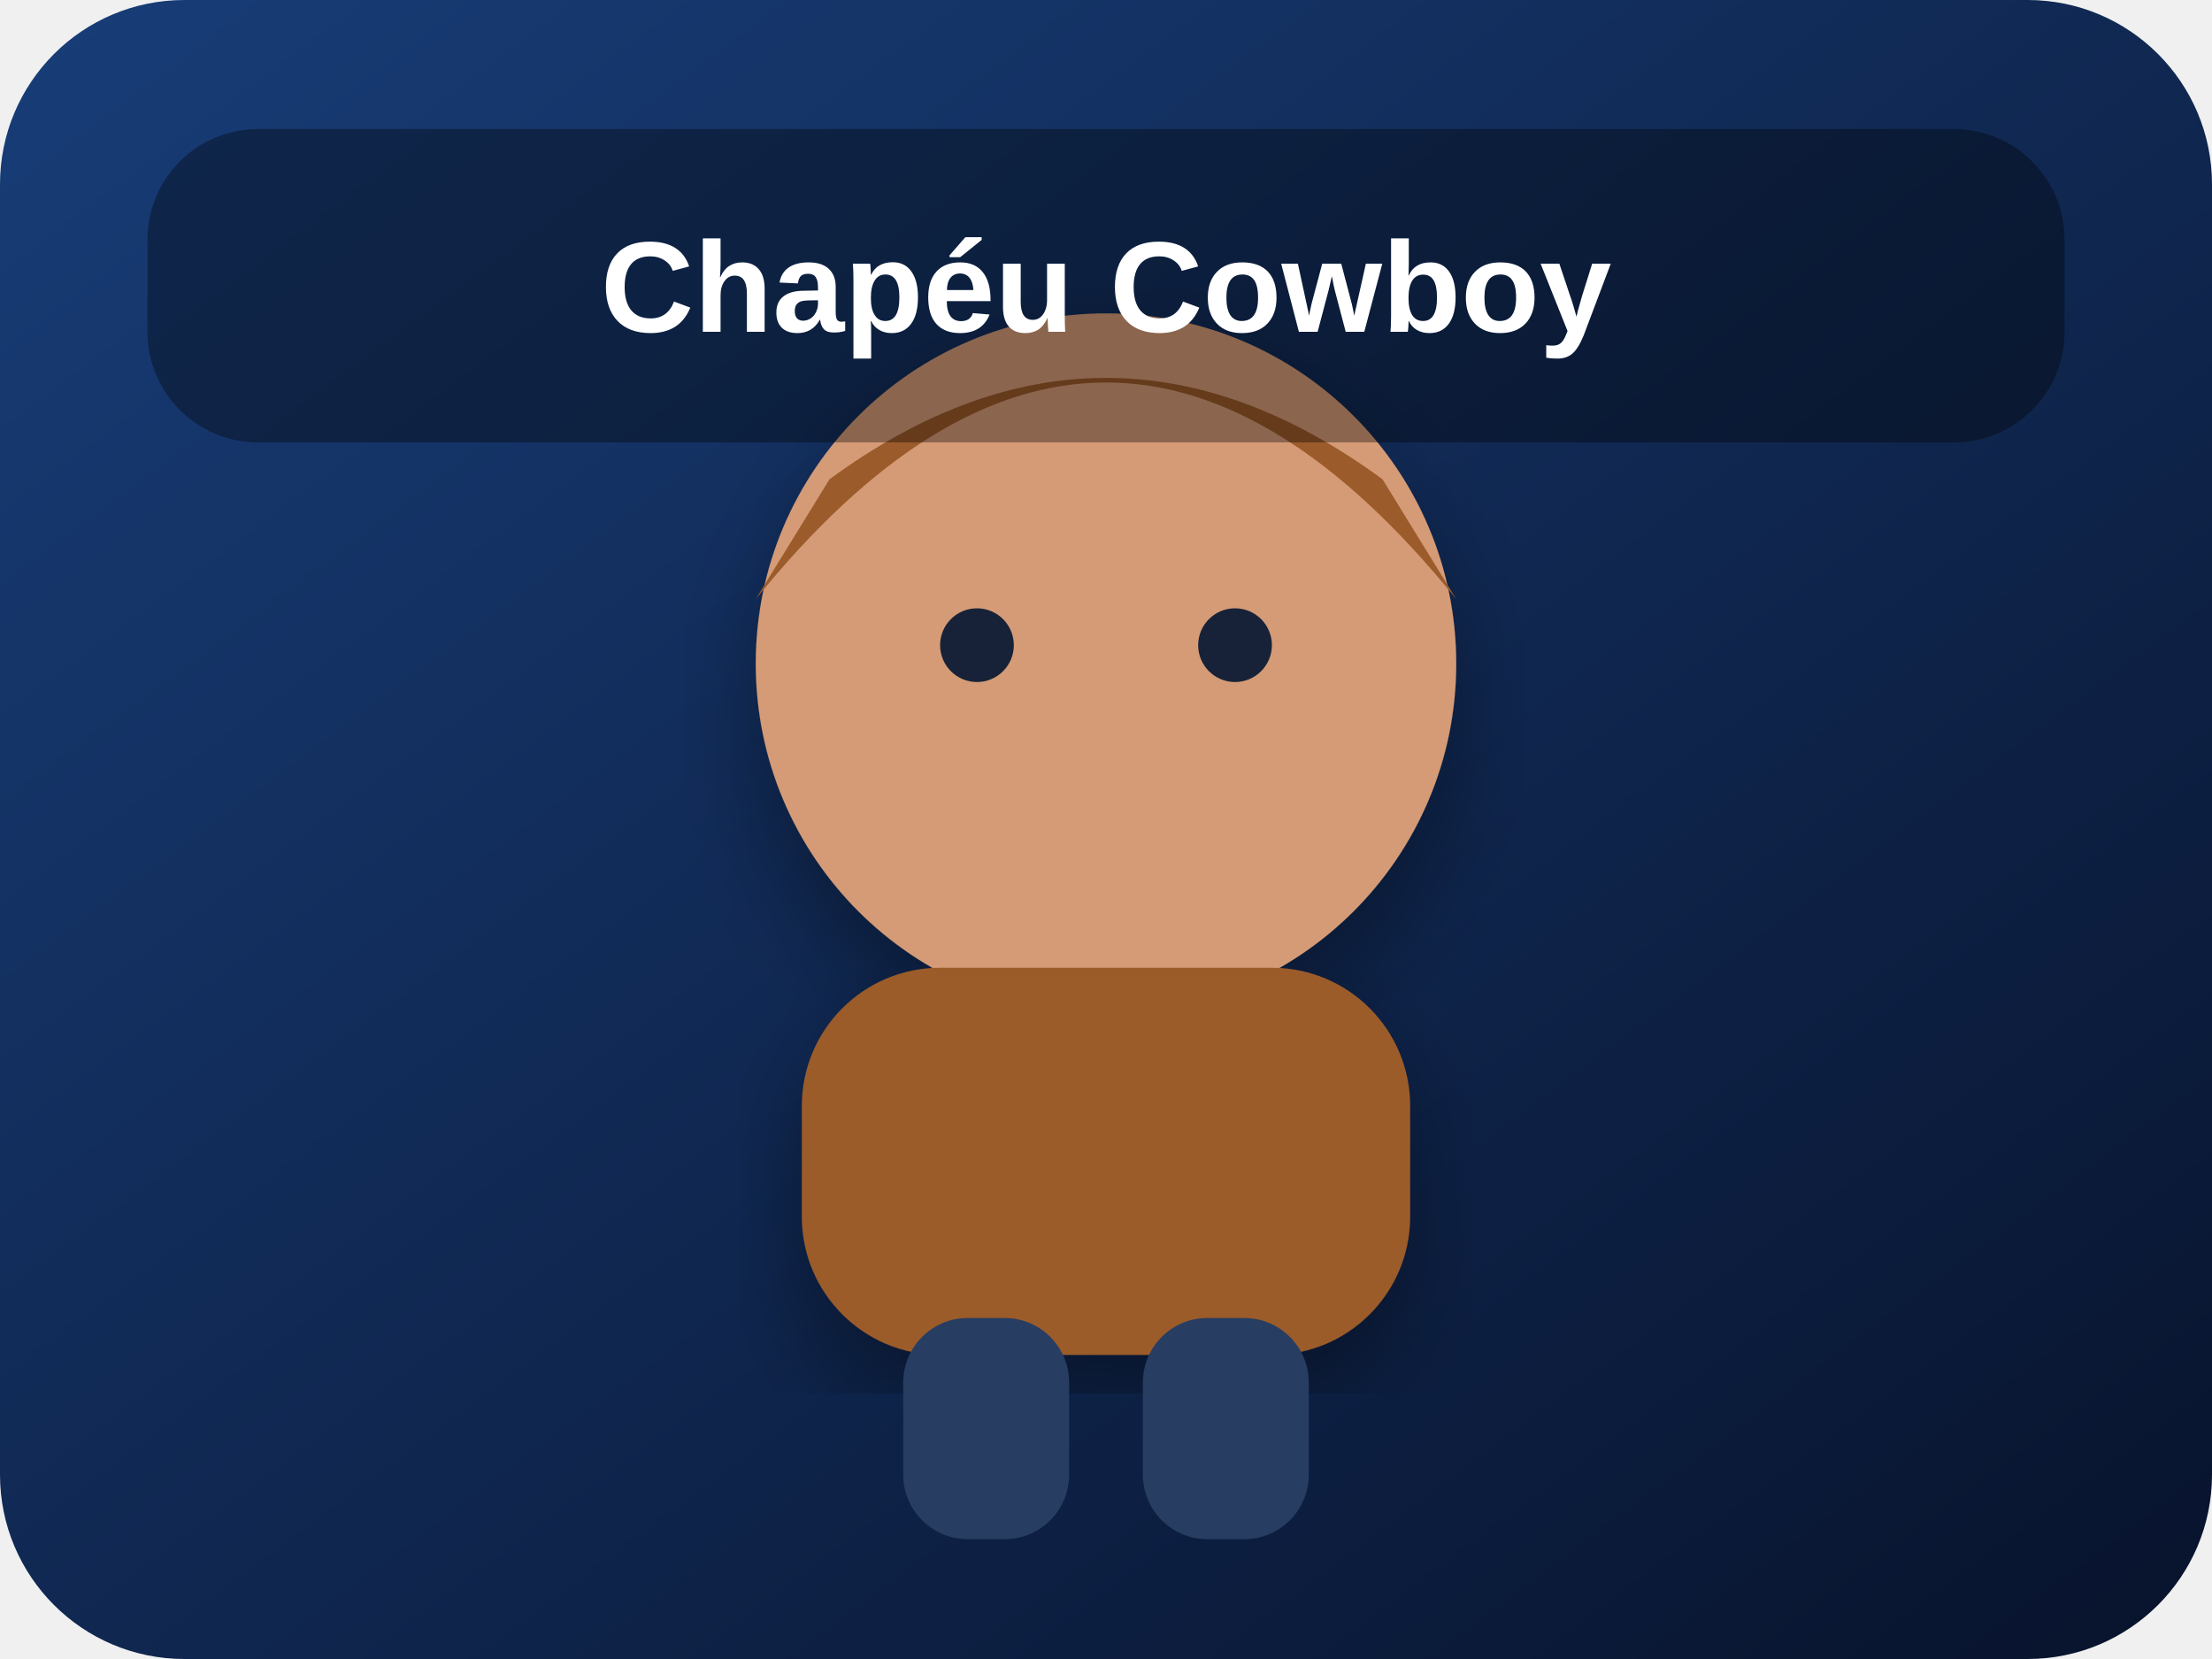
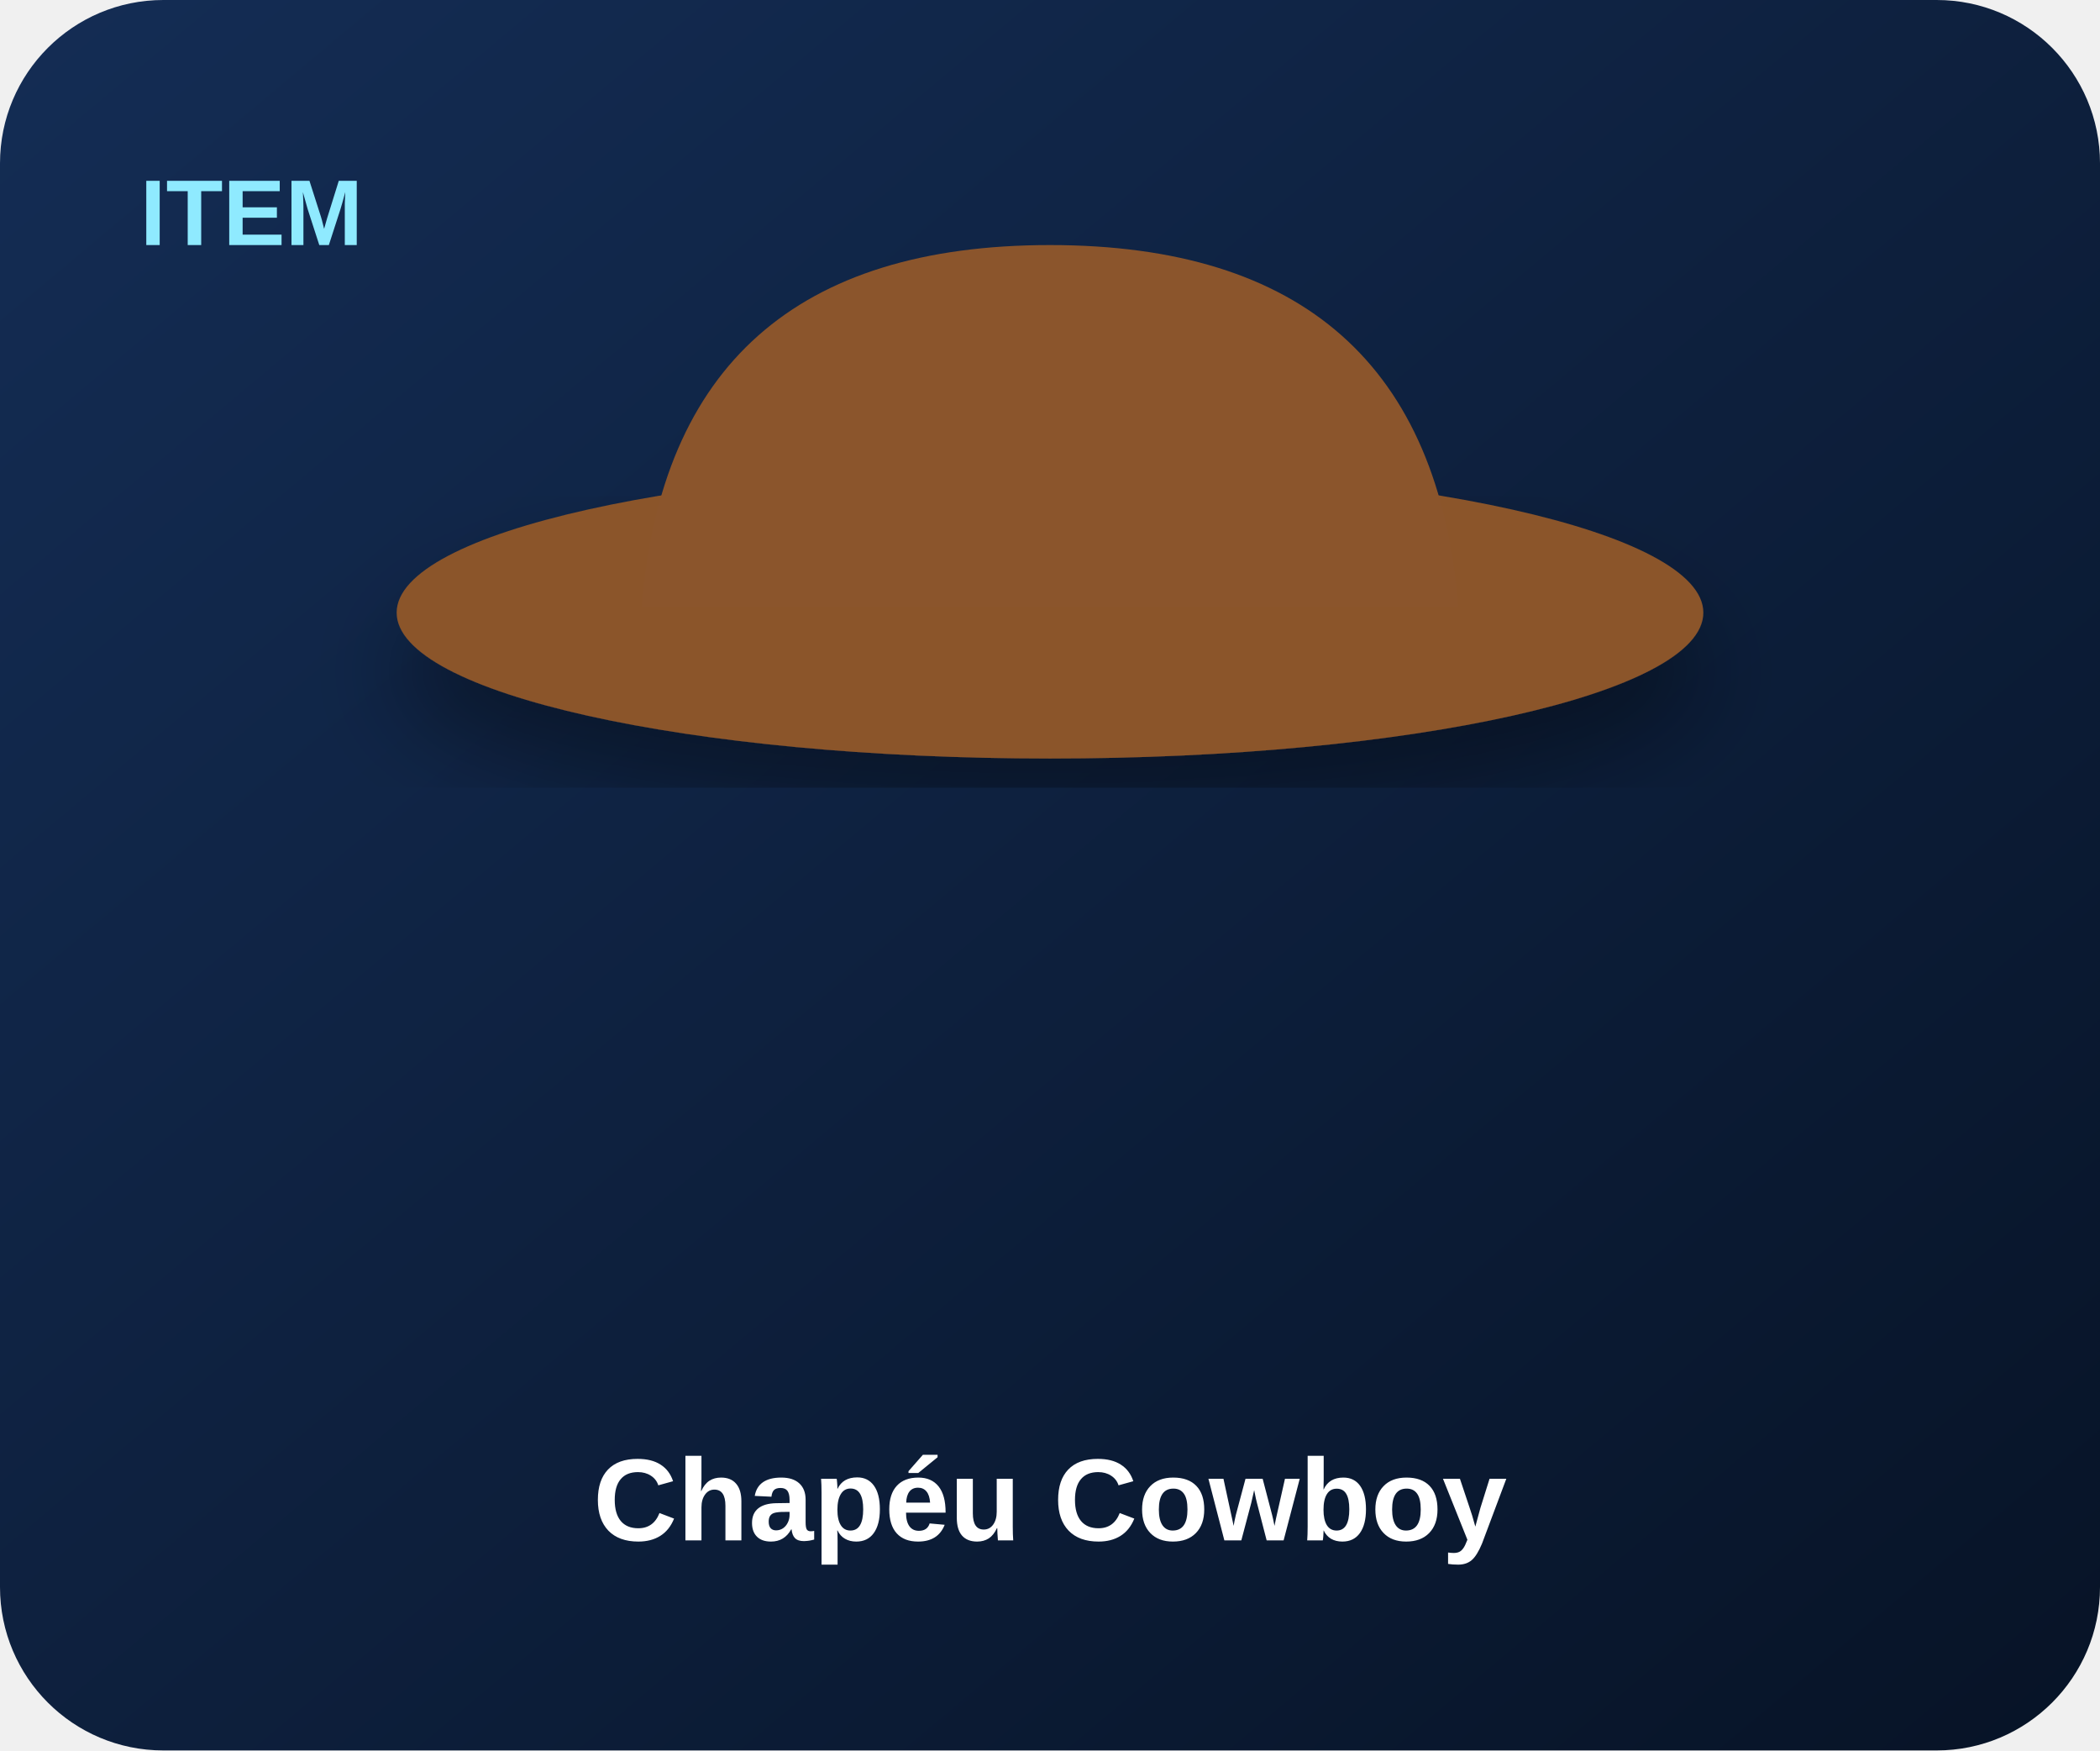
- <svg xmlns="http://www.w3.org/2000/svg" viewBox="0 0 240 180">
+ <svg xmlns="http://www.w3.org/2000/svg" viewBox="0 0 360 300">
  <defs>
-     <linearGradient id="bg" x1="0" y1="0" x2="1" y2="1">
-       <stop stop-color="#183d78" />
-       <stop offset="1" stop-color="#08132c" />
+     <linearGradient id="g" x1="0" y1="0" x2="1" y2="1">
+       <stop stop-color="#142d55" />
+       <stop offset="1" stop-color="#071326" />
    </linearGradient>
    <filter id="s">
-       <feDropShadow dx="0" dy="5" stdDeviation="5" flood-opacity=".35" />
+       <feDropShadow dx="0" dy="10" stdDeviation="8" flood-opacity=".35" />
    </filter>
  </defs>
-   <rect width="240" height="180" rx="20" fill="url(#bg)" />
-   <circle cx="120" cy="72" r="38" fill="#d59b76" filter="url(#s)" />
-   <path d="M82 65 Q120 18 158 65 L150 52 Q120 30 90 52Z" fill="#9b5b2b" />
-   <rect x="87" y="105" width="66" height="42" rx="15" fill="#9b5b2b" filter="url(#s)" />
-   <rect x="98" y="143" width="18" height="24" rx="7" fill="#273d62" />
-   <rect x="124" y="143" width="18" height="24" rx="7" fill="#273d62" />
-   <circle cx="106" cy="70" r="4" fill="#172238" />
-   <circle cx="134" cy="70" r="4" fill="#172238" />
-   <rect x="16" y="14" width="208" height="34" rx="12" fill="#000" fill-opacity=".35" />
-   <text x="120" y="36" fill="white" font-family="Arial" font-size="14" font-weight="700" text-anchor="middle">Chapéu Cowboy</text>
+   <rect width="360" height="300" rx="28" fill="url(#g)" />
+   <text x="24" y="42" fill="#8feaff" font-family="Arial" font-size="16" font-weight="700">ITEM</text>
+   <ellipse cx="180" cy="105" rx="112" ry="25" fill="#8b552c" filter="url(#s)" />
+   <path d="M110 104 Q115 42 180 42 Q245 42 250 104" fill="#8b552c" />
+   <text x="180" y="264" text-anchor="middle" fill="#fff" font-family="Arial" font-size="20" font-weight="900">Chapéu Cowboy</text>
</svg>
